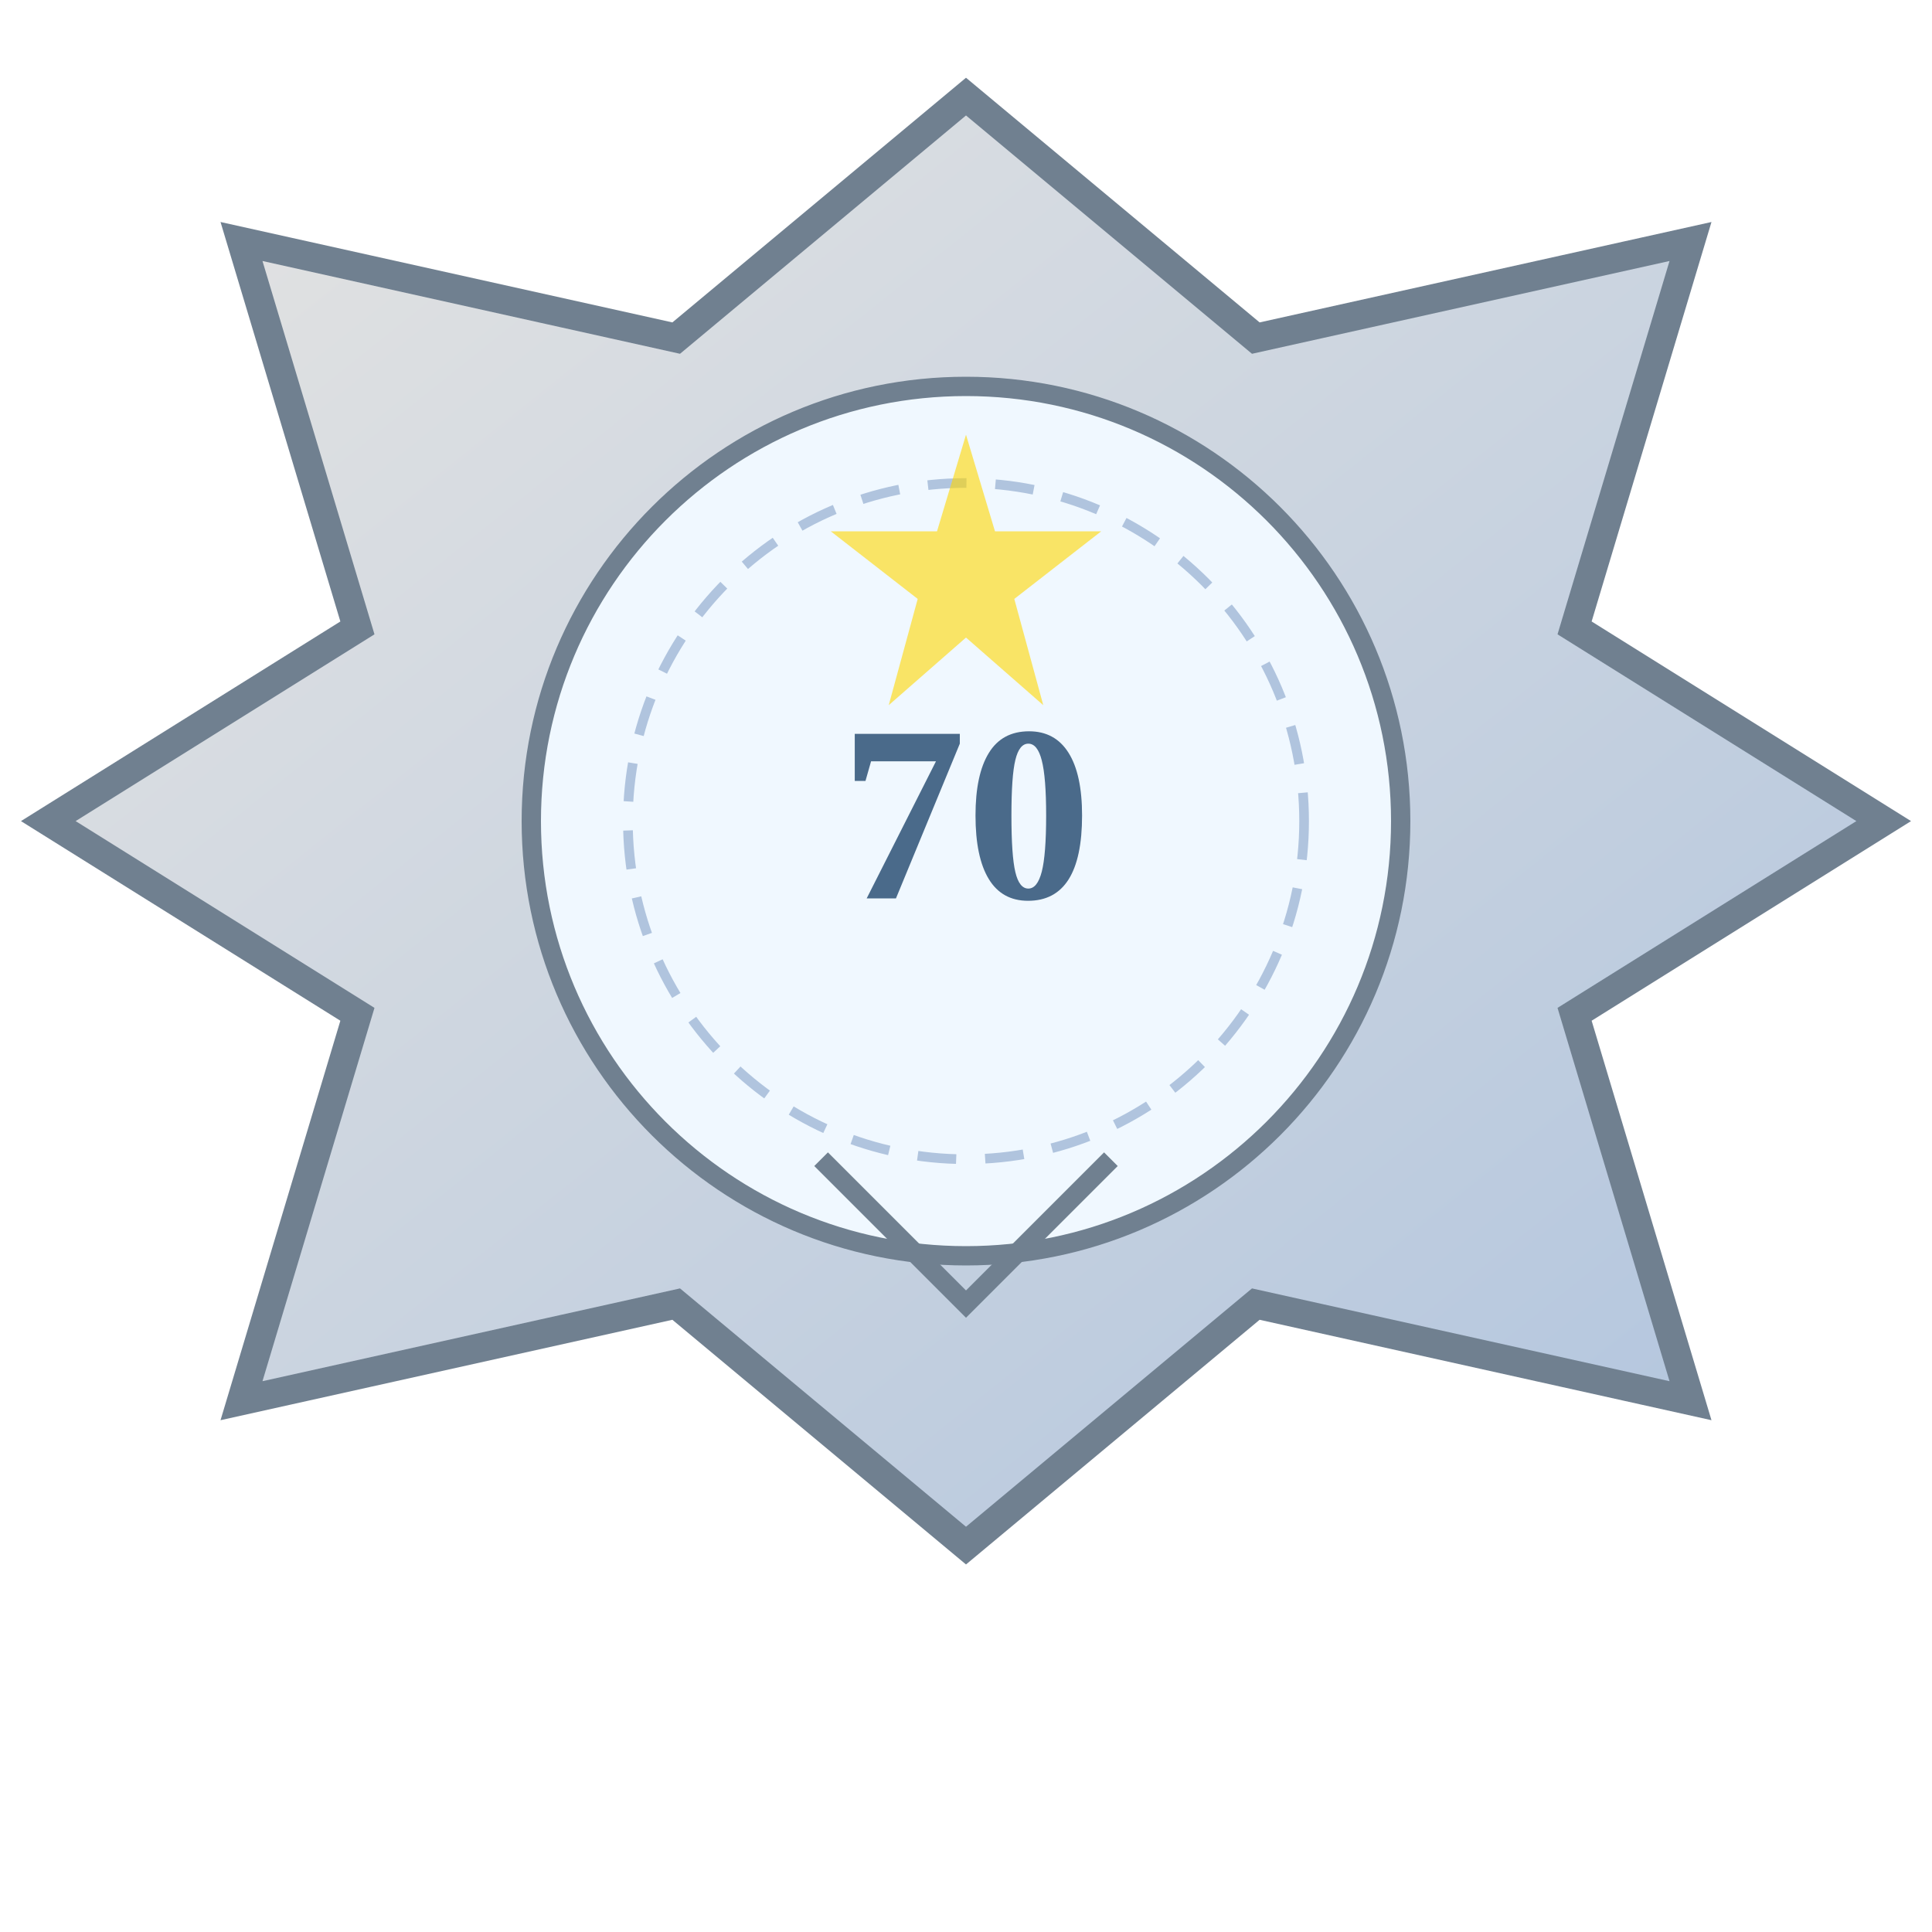
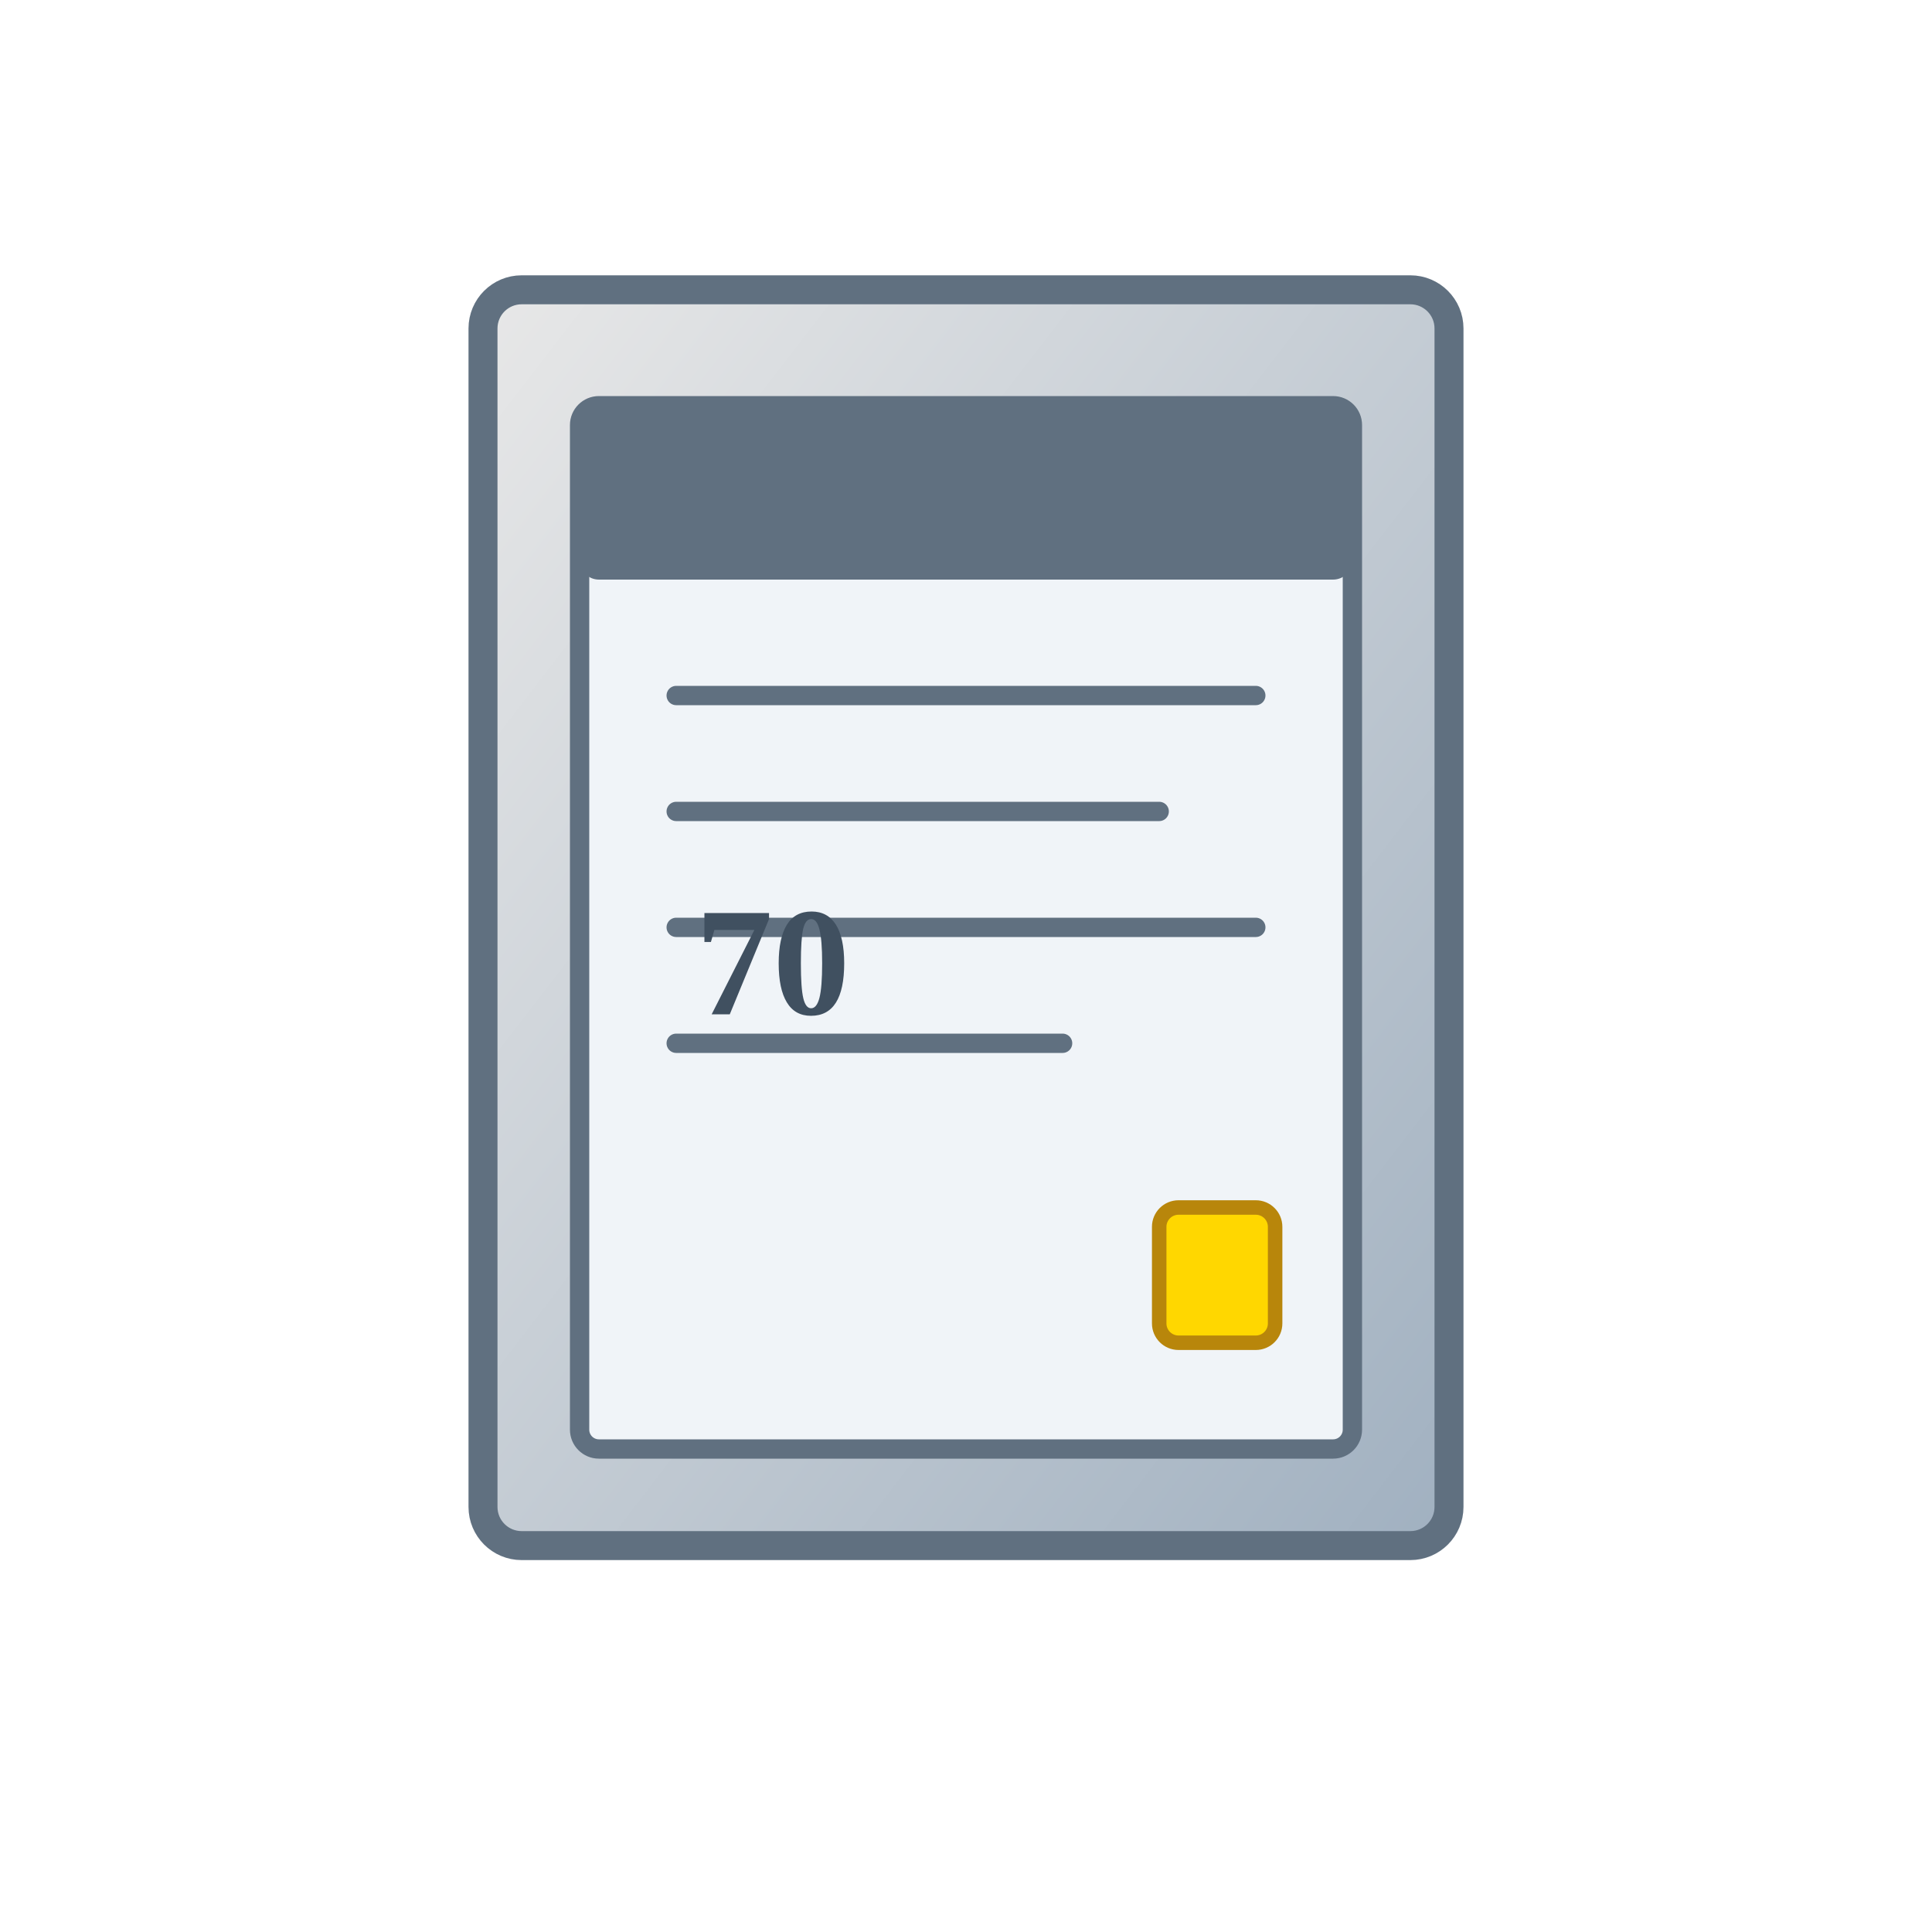
<svg xmlns="http://www.w3.org/2000/svg" viewBox="0 0 200 200">
  <defs>
-     <linearGradient id="bg70" x1="0%" y1="0%" x2="100%" y2="100%">
-       <stop offset="0%" style="stop-color:#E5E4E2" />
-       <stop offset="100%" style="stop-color:#B0C4DE" />
+     <linearGradient id="g70" x1="0" y1="0" x2="1" y2="1">
+       <stop offset="0" stop-color="#E8E8E8" />
+       <stop offset="1" stop-color="#A0B0C0" />
    </linearGradient>
  </defs>
-   <polygon points="100,10 130,35 175,25 163,65 195,85 163,105 175,145 130,135 100,160 70,135 25,145 37,105 5,85 37,65 25,25 70,35" fill="url(#bg70)" stroke="#708090" stroke-width="3" />
-   <circle cx="100" cy="85" r="45" fill="#F0F8FF" stroke="#708090" stroke-width="2" />
-   <circle cx="100" cy="85" r="35" fill="none" stroke="#B0C4DE" stroke-width="1" stroke-dasharray="4,3" />
-   <text x="100" y="93" text-anchor="middle" font-size="26" font-weight="bold" fill="#4A6A8A">70</text>
-   <path d="M85 120 L100 135 L115 120" fill="none" stroke="#708090" stroke-width="2" />
-   <polygon points="100,45 103,55 114,55 105,62 108,73 100,66 92,73 95,62 86,55 97,55" fill="#FFD700" opacity="0.6" />
+   <rect x="50" y="30" width="100" height="130" rx="4" fill="url(#g70)" stroke="#607080" stroke-width="3" />
+   <rect x="60" y="42" width="80" height="108" rx="2" fill="#F0F4F8" stroke="#607080" stroke-width="2" />
+   <rect x="60" y="42" width="80" height="18" rx="2" fill="#607080" />
+   <line x1="70" y1="72" x2="130" y2="72" stroke="#607080" stroke-width="2" stroke-linecap="round" />
+   <line x1="70" y1="84" x2="120" y2="84" stroke="#607080" stroke-width="2" stroke-linecap="round" />
+   <line x1="70" y1="96" x2="130" y2="96" stroke="#607080" stroke-width="2" stroke-linecap="round" />
+   <line x1="70" y1="108" x2="110" y2="108" stroke="#607080" stroke-width="2" stroke-linecap="round" />
+   <rect x="120" y="125" width="12" height="14" rx="2" fill="#FFD700" stroke="#B8860B" stroke-width="1.5" />
+   <text x="80" y="105" text-anchor="middle" font-size="16" font-weight="bold" fill="#405060">70</text>
</svg>
